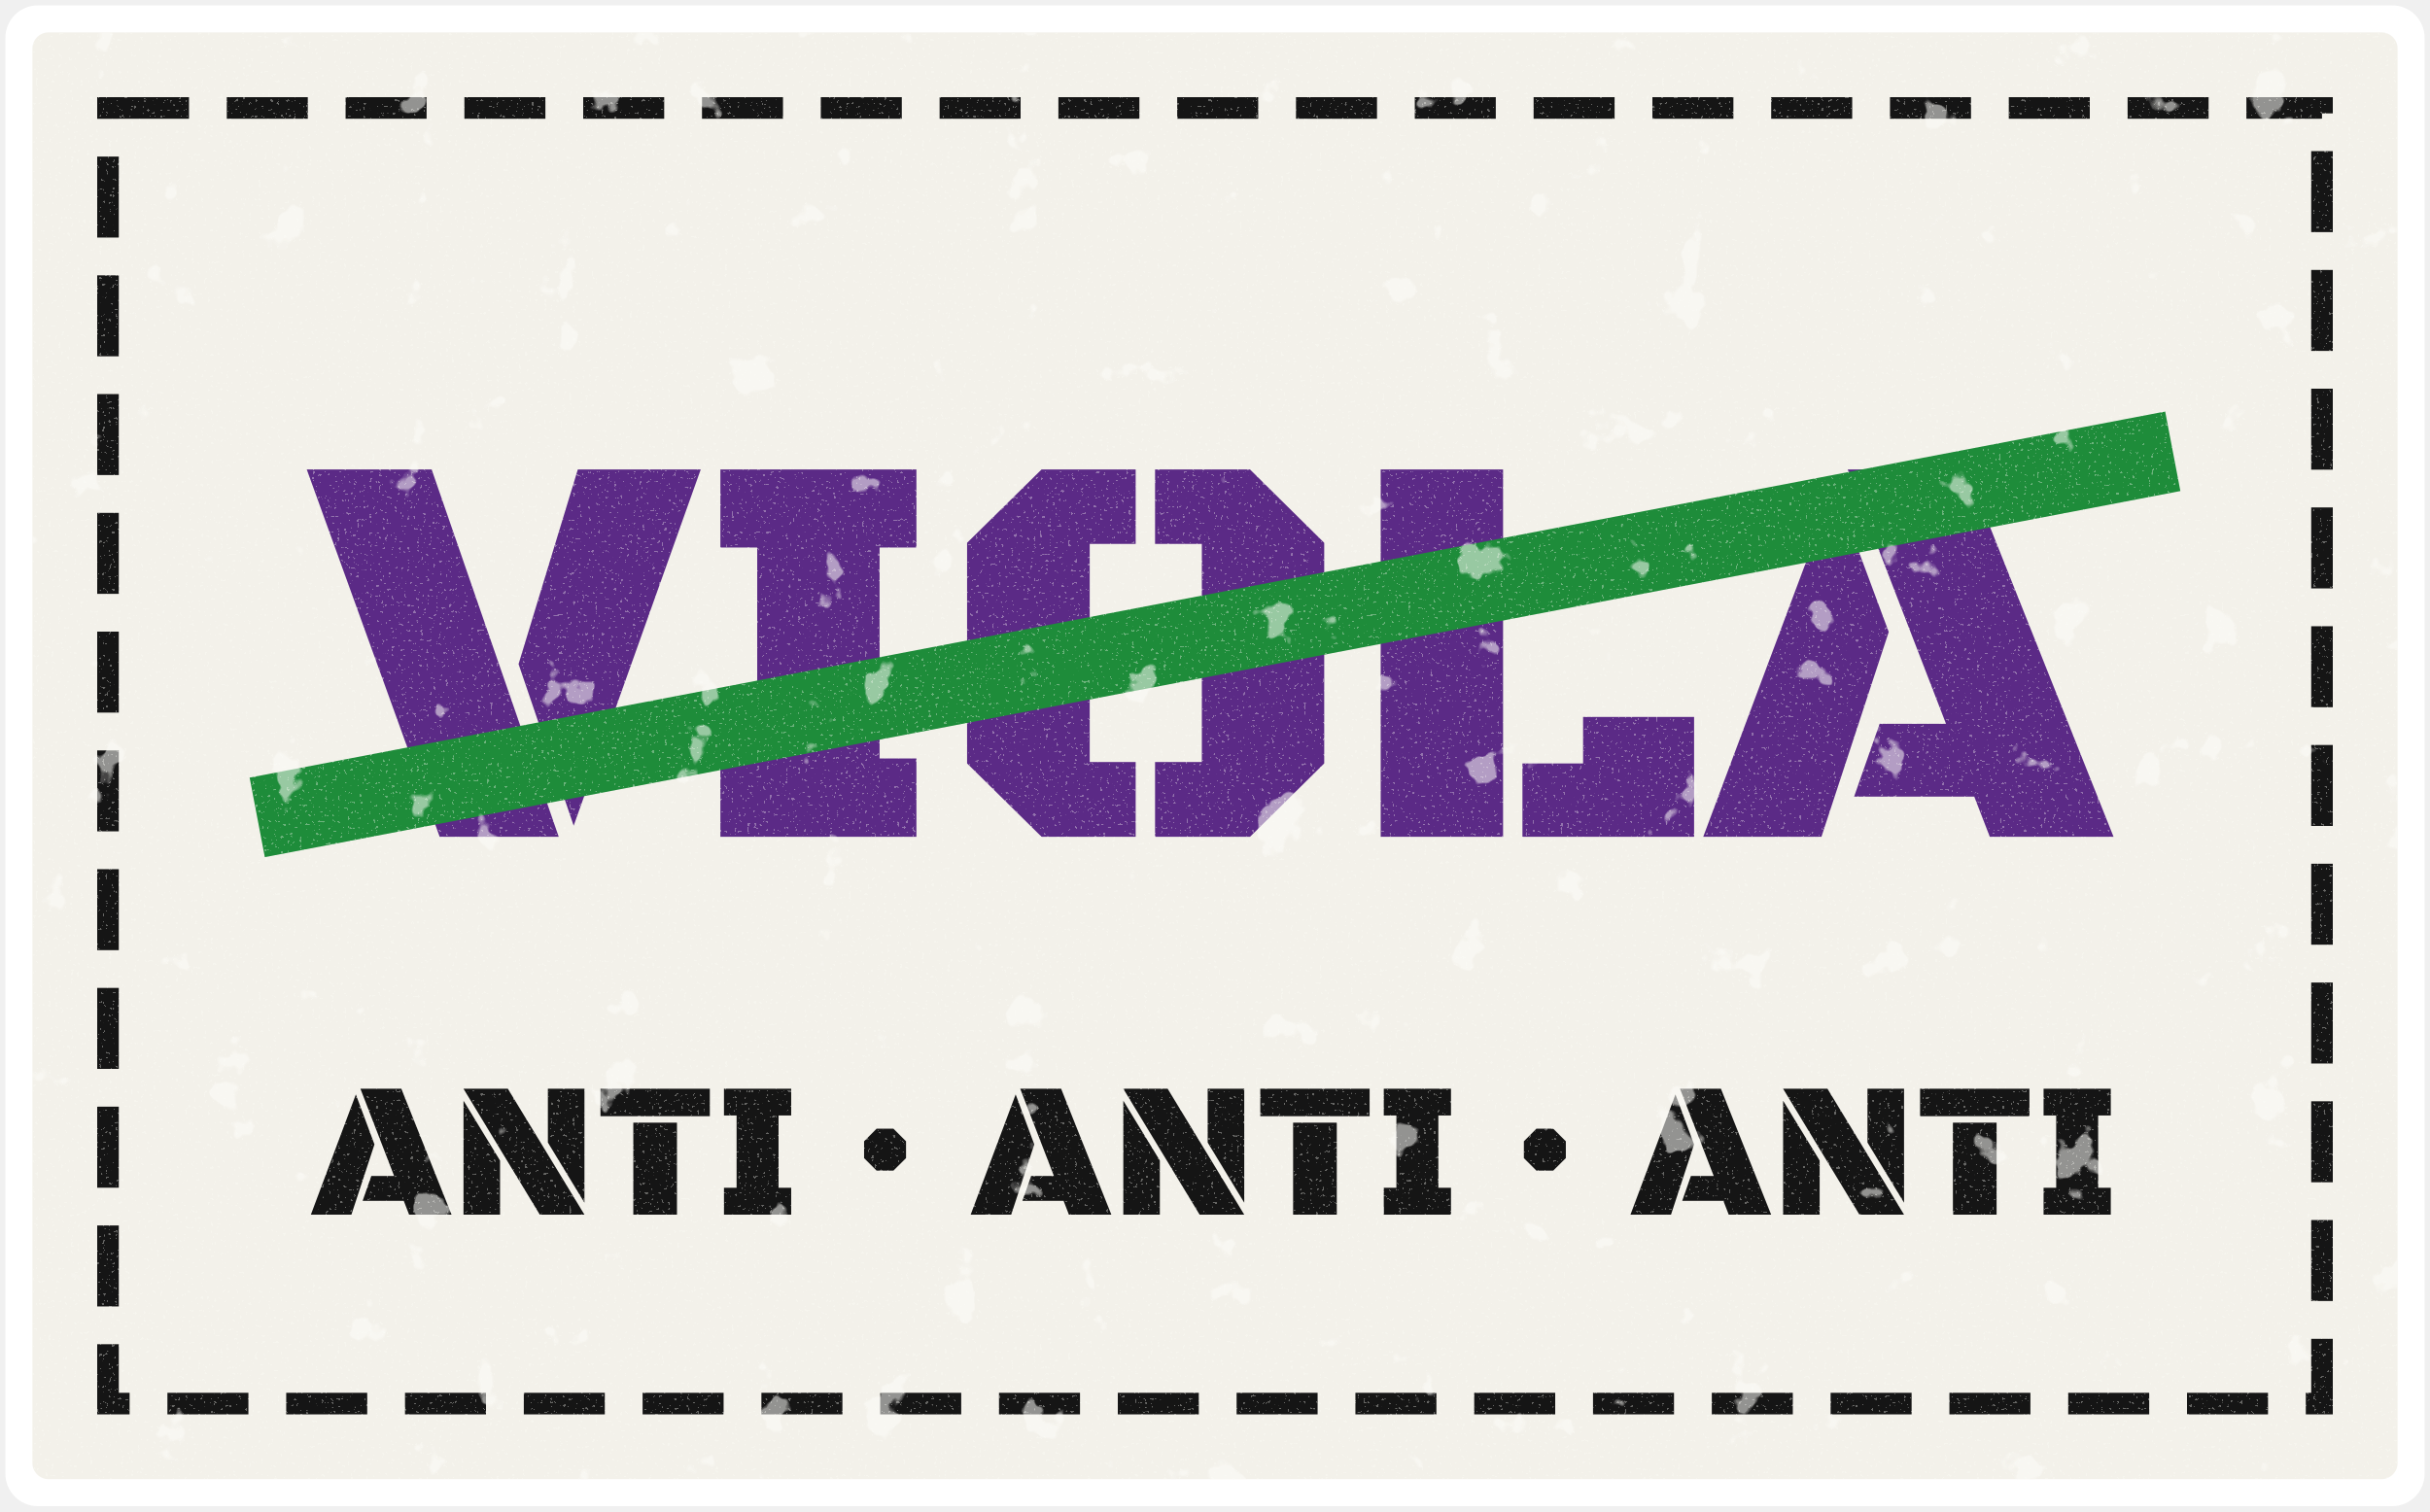
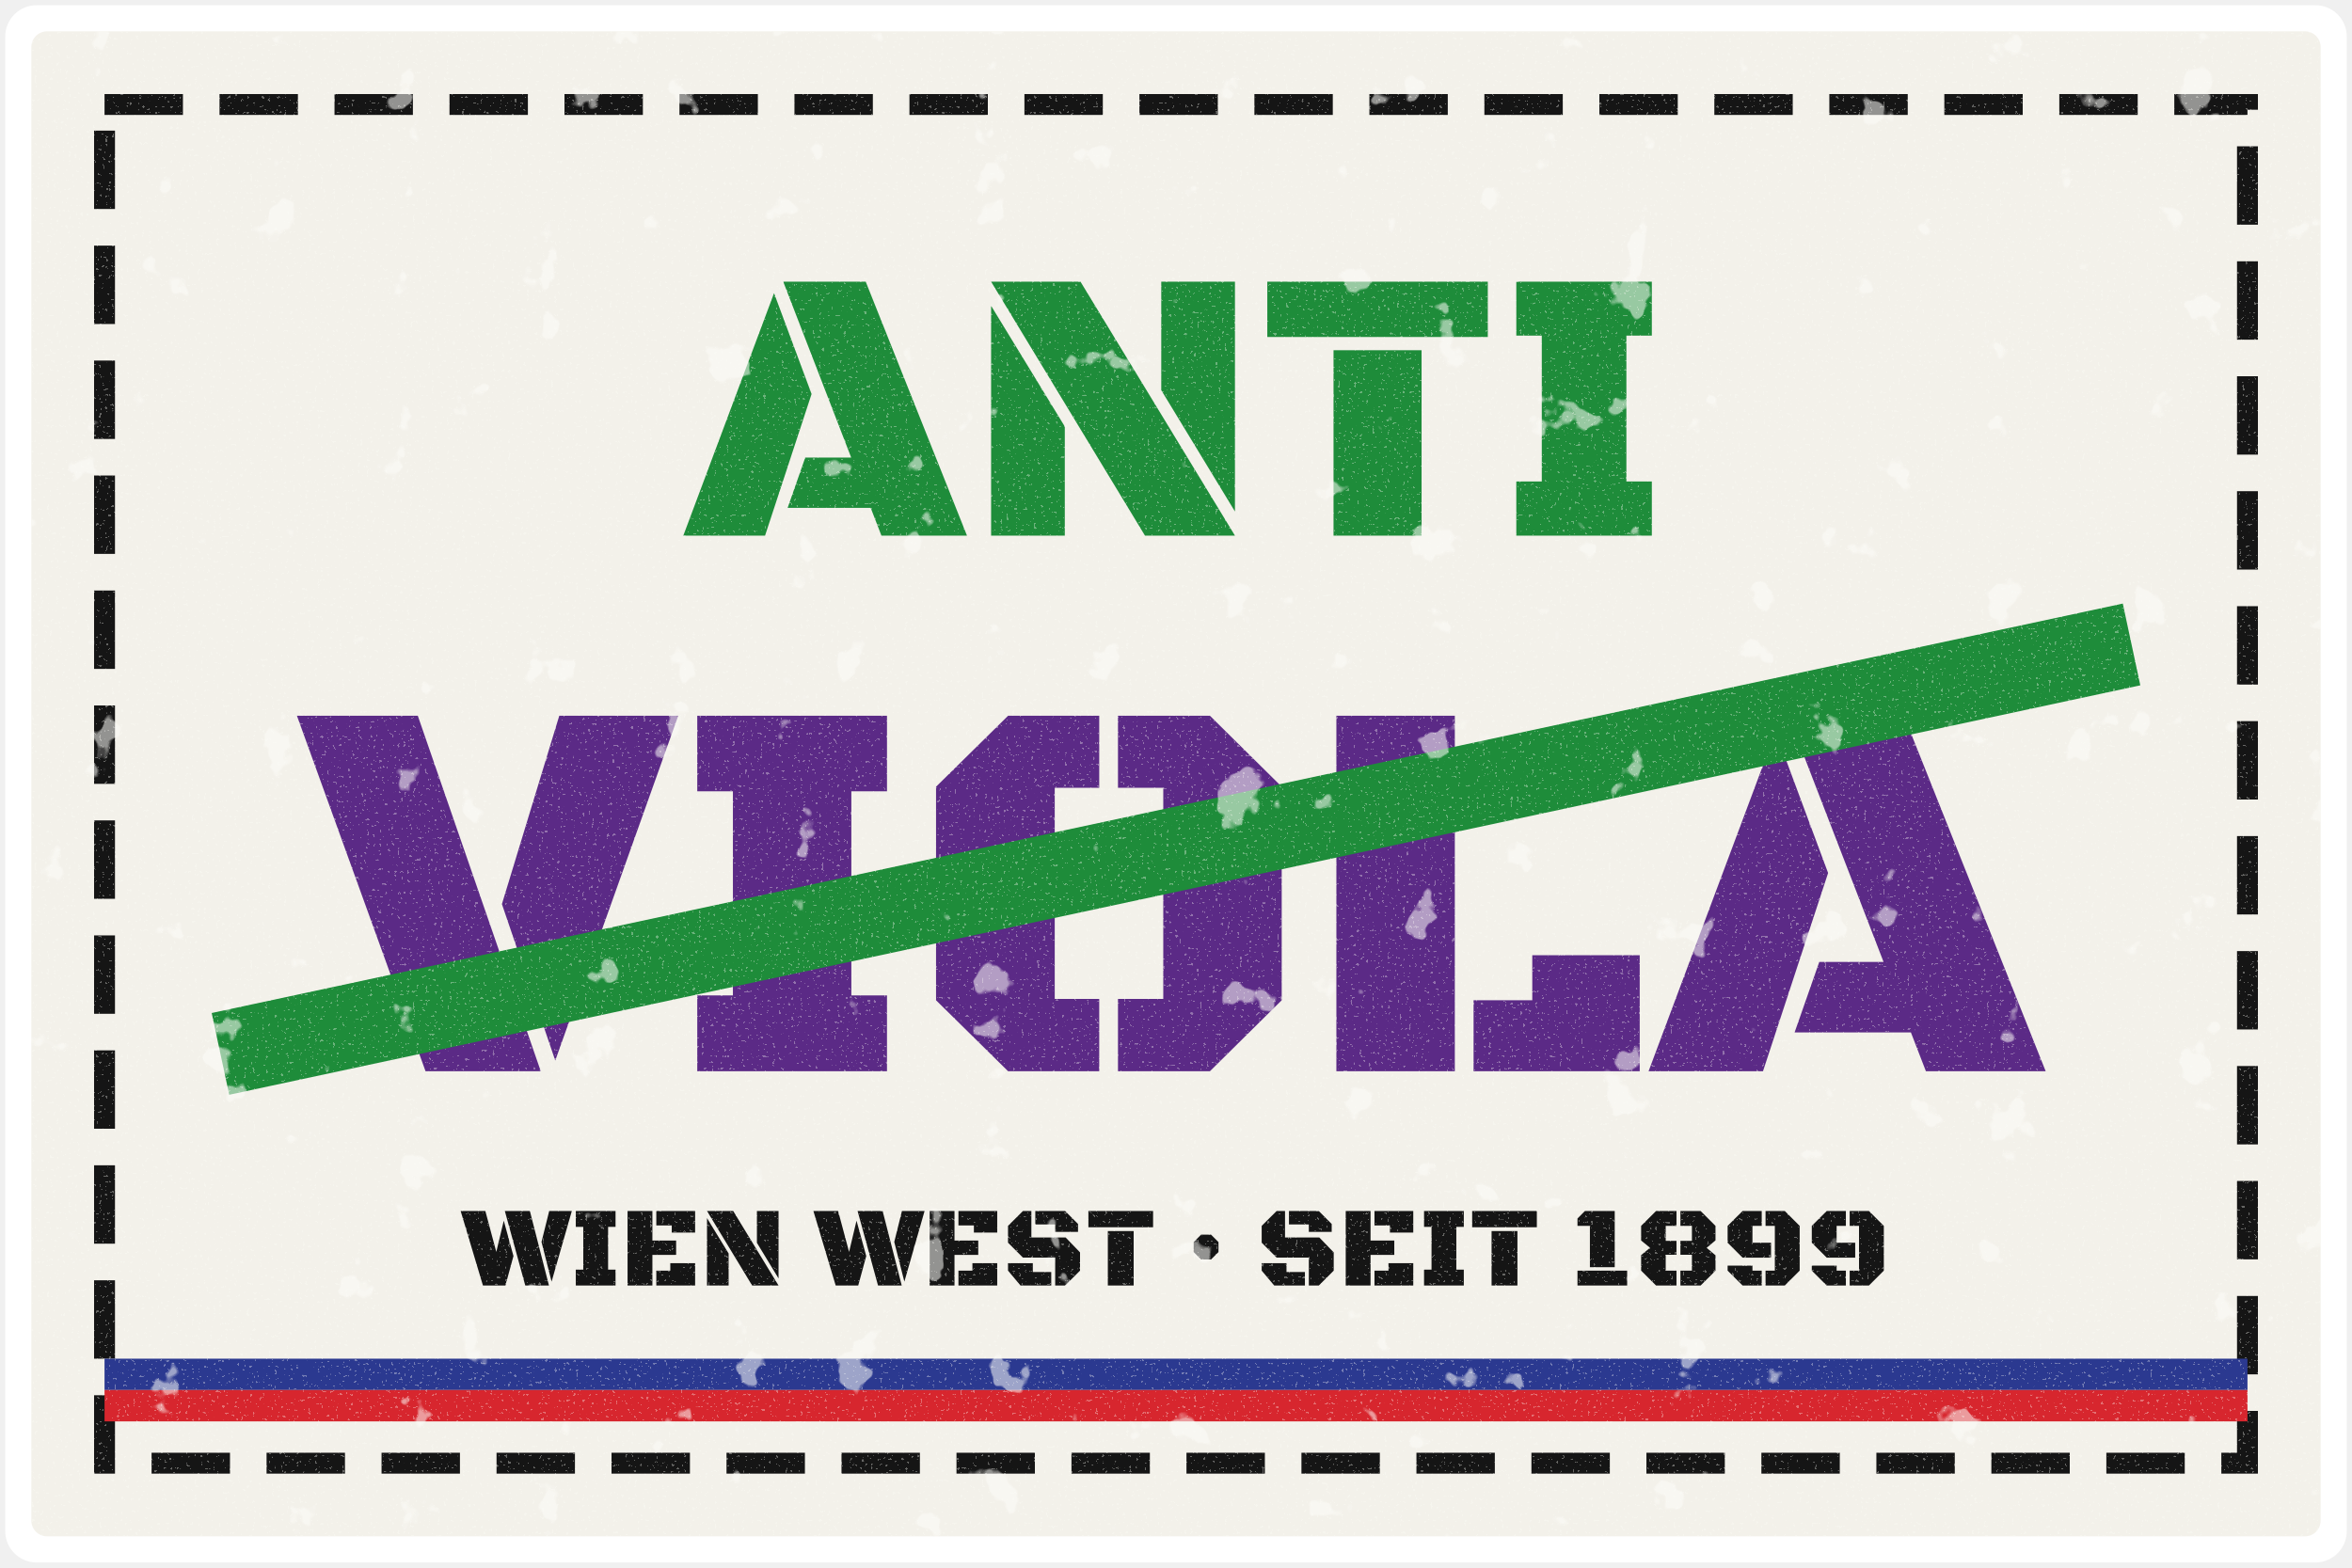
- <svg xmlns="http://www.w3.org/2000/svg" viewBox="0 0 900 560" role="img" aria-label="Anti Viola">
-   <rect x="2" y="2" width="896" height="556" rx="12" fill="#FFFFFF" />
-   <clipPath id="cst396596550">
-     <rect x="12" y="12" width="876" height="536" rx="6" />
+ <svg xmlns="http://www.w3.org/2000/svg" viewBox="0 0 900 600" role="img" aria-label="Anti Viola">
+   <rect x="2" y="2" width="896" height="596" rx="12" fill="#FFFFFF" />
+   <clipPath id="cav1813396739">
+     <rect x="12" y="12" width="876" height="576" rx="6" />
  </clipPath>
-   <g clip-path="url(#cst396596550)">
-     <rect width="900" height="560" fill="#F3F1EA" />
-     <rect x="40" y="40" width="820" height="480" fill="none" stroke="#151515" stroke-width="8" stroke-dasharray="30 14" />
-     <path d="M206.93 310L162.84 310L113.62 173.93L159.87 173.93L206.93 310ZM259.53 173.93L212.47 305.90L192.06 246.02L214.01 173.93L259.53 173.93ZM339.41 310L266.81 310L266.81 280.98L280.45 280.98L280.45 202.85L266.81 202.85L266.81 173.93L339.41 173.93L339.41 202.85L325.77 202.85L325.77 280.98L339.41 280.98L339.41 310ZM462.97 310L427.80 310L427.80 282.31L445.13 282.31L445.13 201.51L427.80 201.51L427.80 173.93L462.97 173.93L490.45 201.10L490.45 282.83L462.97 310ZM420.62 310L385.76 310L358.18 282.83L358.18 201.10L385.76 173.93L420.62 173.93L420.62 201.51L403.60 201.51L403.60 282.31L420.62 282.31L420.62 310ZM556.69 310L511.37 310L511.37 173.93L556.69 173.93L556.69 310ZM627.44 310L563.87 310L563.87 282.83L586.33 282.83L586.33 265.60L627.44 265.60L627.44 310ZM782.79 310L736.96 310L731.21 295.13L686.71 295.13L696.15 268.16L720.75 268.16L684.35 173.93L728.55 173.93L782.79 310ZM674.61 310L630.83 310L679.43 180.08L699.53 234.12L674.61 310Z" fill="#5B2A86" />
-     <path d="M110 300 L790 170" stroke="#1E8C3A" stroke-width="30" stroke-linecap="square" />
-     <path d="M167.24 450L151.52 450L149.55 444.90L134.30 444.90L137.53 435.66L145.97 435.66L133.49 403.35L148.64 403.35L167.24 450ZM130.15 450L115.14 450L131.80 405.46L138.69 423.98L130.15 450ZM216.46 450L199.93 450L171.67 403.35L188.09 403.35L216.46 450ZM216.46 403.35L216.46 445.57L202.92 423.28L202.92 403.35L216.46 403.35ZM185.20 450L171.67 450L171.67 407.78L185.20 429.96L185.20 450ZM262.90 413.51L222.40 413.51L222.40 403.35L262.90 403.35L262.90 413.51ZM250.73 450L234.56 450L234.56 415.93L250.73 415.93L250.73 450ZM293.03 450L268.14 450L268.14 440.05L272.81 440.05L272.81 413.26L268.14 413.26L268.14 403.35L293.03 403.35L293.03 413.26L288.35 413.26L288.35 440.05L293.03 440.05L293.03 450ZM330.89 433.69L324.67 433.69L320.03 429.05L320.03 422.82L324.67 418.15L330.89 418.15L335.57 422.82L335.57 429.05L330.89 433.69ZM411.61 450L395.89 450L393.93 444.90L378.67 444.90L381.90 435.66L390.34 435.66L377.86 403.35L393.01 403.35L411.61 450ZM374.52 450L359.51 450L376.17 405.46L383.06 423.98L374.52 450ZM460.83 450L444.30 450L416.04 403.35L432.46 403.35L460.83 450ZM460.83 403.35L460.83 445.57L447.29 423.28L447.29 403.35L460.83 403.35ZM429.57 450L416.04 450L416.04 407.78L429.57 429.96L429.57 450ZM507.27 413.51L466.77 413.51L466.77 403.35L507.27 403.35L507.27 413.51ZM495.11 450L478.93 450L478.93 415.93L495.11 415.93L495.11 450ZM537.40 450L512.51 450L512.51 440.05L517.18 440.05L517.18 413.26L512.51 413.26L512.51 403.35L537.40 403.35L537.40 413.26L532.72 413.26L532.72 440.05L537.40 440.05L537.40 450ZM575.26 433.69L569.04 433.69L564.40 429.05L564.40 422.82L569.04 418.15L575.26 418.15L579.94 422.82L579.94 429.05L575.26 433.69ZM655.98 450L640.27 450L638.30 444.90L623.04 444.90L626.27 435.66L634.71 435.66L622.23 403.35L637.38 403.35L655.98 450ZM618.89 450L603.88 450L620.54 405.46L627.43 423.98L618.89 450ZM705.20 450L688.68 450L660.41 403.35L676.83 403.35L705.20 450ZM705.20 403.35L705.20 445.57L691.66 423.28L691.66 403.35L705.20 403.35ZM673.95 450L660.41 450L660.41 407.78L673.95 429.96L673.95 450ZM751.64 413.51L711.14 413.51L711.14 403.35L751.64 403.35L751.64 413.51ZM739.48 450L723.30 450L723.30 415.93L739.48 415.93L739.48 450ZM781.77 450L756.88 450L756.88 440.05L761.55 440.05L761.55 413.26L756.88 413.26L756.88 403.35L781.77 403.35L781.77 413.26L777.09 413.26L777.09 440.05L781.77 440.05L781.77 450Z" fill="#151515" />
+   <g clip-path="url(#cav1813396739)">
+     <rect width="900" height="600" fill="#F3F1EA" />
+     <rect x="40" y="40" width="820" height="520" fill="none" stroke="#151515" stroke-width="8" stroke-dasharray="30 14" />
+     <path d="M370.02 205L337.28 205L333.18 194.38L301.39 194.38L308.13 175.12L325.71 175.12L299.71 107.81L331.27 107.81L370.02 205ZM292.75 205L261.47 205L296.19 112.20L310.55 150.80L292.75 205ZM472.56 205L438.13 205L379.25 107.81L413.45 107.81L472.56 205ZM472.56 107.81L472.56 195.77L444.36 149.34L444.36 107.81L472.56 107.81ZM407.45 205L379.25 205L379.25 117.04L407.45 163.25L407.45 205ZM569.31 128.97L484.94 128.97L484.94 107.81L569.31 107.81L569.31 128.97ZM543.97 205L510.28 205L510.28 134.03L543.97 134.03L543.97 205ZM632.08 205L580.22 205L580.22 184.27L589.97 184.27L589.97 128.46L580.22 128.46L580.22 107.81L632.08 107.81L632.08 128.46L622.34 128.46L622.34 184.27L632.08 184.27L632.08 205Z" fill="#1E8C3A" />
+     <path d="M206.93 410L162.84 410L113.62 273.93L159.87 273.93L206.93 410ZM259.53 273.93L212.47 405.90L192.06 346.02L214.01 273.93L259.53 273.93ZM339.41 410L266.81 410L266.81 380.98L280.45 380.98L280.45 302.85L266.81 302.85L266.81 273.93L339.41 273.93L339.41 302.85L325.77 302.85L325.77 380.98L339.41 380.98L339.41 410ZM462.97 410L427.80 410L427.80 382.31L445.13 382.31L445.13 301.51L427.80 301.51L427.80 273.93L462.97 273.93L490.45 301.10L490.45 382.83L462.97 410ZM420.62 410L385.76 410L358.18 382.83L358.18 301.10L385.76 273.93L420.62 273.93L420.62 301.51L403.60 301.51L403.60 382.31L420.62 382.31L420.62 410ZM556.69 410L511.37 410L511.37 273.93L556.69 273.93L556.69 410ZM627.44 410L563.87 410L563.87 382.83L586.33 382.83L586.33 365.60L627.44 365.60L627.44 410ZM782.79 410L736.96 410L731.21 395.13L686.71 395.13L696.15 368.16L720.75 368.16L684.35 273.93L728.55 273.93L782.79 410ZM674.61 410L630.83 410L679.43 280.08L699.53 334.12L674.61 410Z" fill="#5B2A86" />
+     <path d="M100 400 L800 250" stroke="#1E8C3A" stroke-width="32" stroke-linecap="square" />
+     <path d="M193.41 492L184.80 492L176.27 463.49L185.72 463.49L189.91 479.15L192.77 467.19L196.48 480.72L193.41 492ZM210.06 492L201.00 492L193.18 463.49L202.76 463.49L210.06 492ZM218.81 463.49L211.07 490.52L207.21 475.33L210.15 463.49L218.81 463.49ZM235.54 492L220.33 492L220.33 485.92L223.19 485.92L223.19 469.55L220.33 469.55L220.33 463.49L235.54 463.49L235.54 469.55L232.69 469.55L232.69 485.92L235.54 485.92L235.54 492ZM249.64 492L240.14 492L240.14 463.49L249.64 463.49L249.64 474.79L258.72 474.79L258.72 480.29L249.64 480.29L249.64 492ZM265.99 471.74L257.05 471.74L257.05 469.01L251.14 469.01L251.14 463.49L265.99 463.49L265.99 471.74ZM265.99 492L251.14 492L251.14 486.31L256.49 486.31L256.49 483.45L265.99 483.45L265.99 492ZM297.91 492L287.81 492L270.54 463.49L280.57 463.49L297.91 492ZM297.91 463.49L297.91 489.29L289.64 475.67L289.64 463.49L297.91 463.49ZM278.81 492L270.54 492L270.54 466.20L278.81 479.75L278.81 492ZM328.40 492L319.78 492L311.25 463.49L320.71 463.49L324.90 479.15L327.75 467.19L331.47 480.72L328.40 492ZM345.05 492L335.98 492L328.16 463.49L337.74 463.49L345.05 492ZM353.79 463.49L346.06 490.52L342.19 475.33L345.13 463.49L353.79 463.49ZM365.24 492L355.75 492L355.75 463.49L365.24 463.49L365.24 474.79L374.33 474.79L374.33 480.29L365.24 480.29L365.24 492ZM381.59 471.74L372.66 471.74L372.66 469.01L366.75 469.01L366.75 463.49L381.59 463.49L381.59 471.74ZM381.59 492L366.75 492L366.75 486.31L372.10 486.31L372.10 483.45L381.59 483.45L381.59 492ZM407.59 492L403.77 492L403.77 481.32L391.43 481.32L385.72 475.61L385.72 469.18L391.43 463.49L394.66 463.49L394.66 473.61L407.76 473.61L413.28 479.32L413.28 486.31L407.59 492ZM412.51 471.48L403.77 471.48L403.77 468.63L396.16 468.63L396.16 463.49L407.57 463.49L412.51 468.45L412.51 471.48ZM402.26 492L390.51 492L385.72 486.31L385.72 483.45L395.21 483.45L395.21 486.84L402.26 486.84L402.26 492ZM441.23 469.70L416.48 469.70L416.48 463.49L441.23 463.49L441.23 469.70ZM433.80 492L423.92 492L423.92 471.18L433.80 471.18L433.80 492ZM463.41 482.03L459.60 482.03L456.77 479.20L456.77 475.39L459.60 472.54L463.41 472.54L466.26 475.39L466.26 479.20L463.41 482.03ZM504.66 492L500.83 492L500.83 481.32L488.50 481.32L482.79 475.61L482.79 469.18L488.50 463.49L491.72 463.49L491.72 473.61L504.83 473.61L510.35 479.32L510.35 486.31L504.66 492ZM509.58 471.48L500.83 471.48L500.83 468.63L493.23 468.63L493.23 463.49L504.63 463.49L509.58 468.45L509.58 471.48ZM499.33 492L487.58 492L482.79 486.31L482.79 483.45L492.28 483.45L492.28 486.84L499.33 486.84L499.33 492ZM524.44 492L514.95 492L514.95 463.49L524.44 463.49L524.44 474.79L533.53 474.79L533.53 480.29L524.44 480.29L524.44 492ZM540.79 471.74L531.86 471.74L531.86 469.01L525.95 469.01L525.95 463.49L540.79 463.49L540.79 471.74ZM540.79 492L525.95 492L525.95 486.31L531.30 486.31L531.30 483.45L540.79 483.45L540.79 492ZM560.13 492L544.92 492L544.92 485.92L547.78 485.92L547.78 469.55L544.92 469.55L544.92 463.49L560.13 463.49L560.13 469.55L557.27 469.55L557.27 485.92L560.13 485.92L560.13 492ZM588.08 469.70L563.33 469.70L563.33 463.49L588.08 463.49L588.08 469.70ZM580.65 492L570.76 492L570.76 471.18L580.65 471.18L580.65 492ZM617.88 485.00L608.38 485.00L608.38 469.18L603.63 469.18L603.63 466.35L606.47 463.49L617.88 463.49L617.88 485.00ZM622.63 492L603.63 492L603.63 486.31L622.63 486.31L622.63 492ZM641.51 492L633.69 492L627.98 486.31L627.98 480.38L631.39 477.56L627.98 474.77L627.98 469.18L633.69 463.49L641.51 463.49L641.51 469.18L637.39 469.18L637.39 474.90L641.51 474.90L641.51 480.23L637.39 480.23L637.39 486.31L641.51 486.31L641.51 492ZM650.75 492L643.02 492L643.02 486.31L647.42 486.31L647.42 480.23L643.02 480.23L643.02 474.90L647.42 474.90L647.42 469.18L643.02 469.18L643.02 463.49L650.75 463.49L656.44 469.18L656.44 474.73L653.05 477.58L656.44 480.44L656.44 486.33L650.75 492ZM682.96 492L675.59 492L675.59 486.31L679.15 486.31L679.15 469.18L675.59 469.18L675.59 463.49L682.96 463.49L688.65 469.18L688.65 486.31L682.96 492ZM677.69 481.34L666.80 481.34L661.08 475.63L661.08 469.18L666.80 463.49L674.13 463.49L674.13 469.18L670.58 469.18L670.58 475.63L677.69 475.63L677.69 481.34ZM674.13 492L666.80 492L661.08 486.31L661.08 484.39L670.58 484.39L670.58 486.31L674.13 486.31L674.13 492ZM715.16 492L707.79 492L707.79 486.31L711.36 486.31L711.36 469.18L707.79 469.18L707.79 463.49L715.16 463.49L720.85 469.18L720.85 486.31L715.16 492ZM709.90 481.34L699.00 481.34L693.29 475.63L693.29 469.18L699.00 463.49L706.33 463.49L706.33 469.18L702.79 469.18L702.79 475.63L709.90 475.63L709.90 481.34ZM706.33 492L699.00 492L693.29 486.31L693.29 484.39L702.79 484.39L702.79 486.31L706.33 486.31L706.33 492Z" fill="#151515" />
+     <rect x="40" y="520" width="820" height="12" fill="#2B3990" />
+     <rect x="40" y="532" width="820" height="12" fill="#D7262E" />
    <defs>
-       <filter id="gast396596550" x="0" y="0" width="100%" height="100%">
+       <filter id="gaav1813396739" x="0" y="0" width="100%" height="100%">
        <feTurbulence type="fractalNoise" baseFrequency="0.041" numOctaves="4" seed="67" />
        <feColorMatrix type="matrix" values="0 0 0 0 0.97  0 0 0 0 0.96  0 0 0 0 0.93  0 0 0 28 -20.6" />
      </filter>
-       <filter id="gbst396596550" x="0" y="0" width="100%" height="100%">
+       <filter id="gbav1813396739" x="0" y="0" width="100%" height="100%">
        <feTurbulence type="fractalNoise" baseFrequency="0.85" numOctaves="2" seed="74" />
        <feColorMatrix type="matrix" values="0 0 0 0 0.97  0 0 0 0 0.96  0 0 0 0 0.93  0 0 0 30 -20.6" />
      </filter>
    </defs>
-     <rect width="900" height="560" filter="url(#gast396596550)" opacity=".55" />
-     <rect width="900" height="560" filter="url(#gbst396596550)" opacity=".35" />
+     <rect width="900" height="600" filter="url(#gaav1813396739)" opacity=".55" />
+     <rect width="900" height="600" filter="url(#gbav1813396739)" opacity=".35" />
  </g>
</svg>
